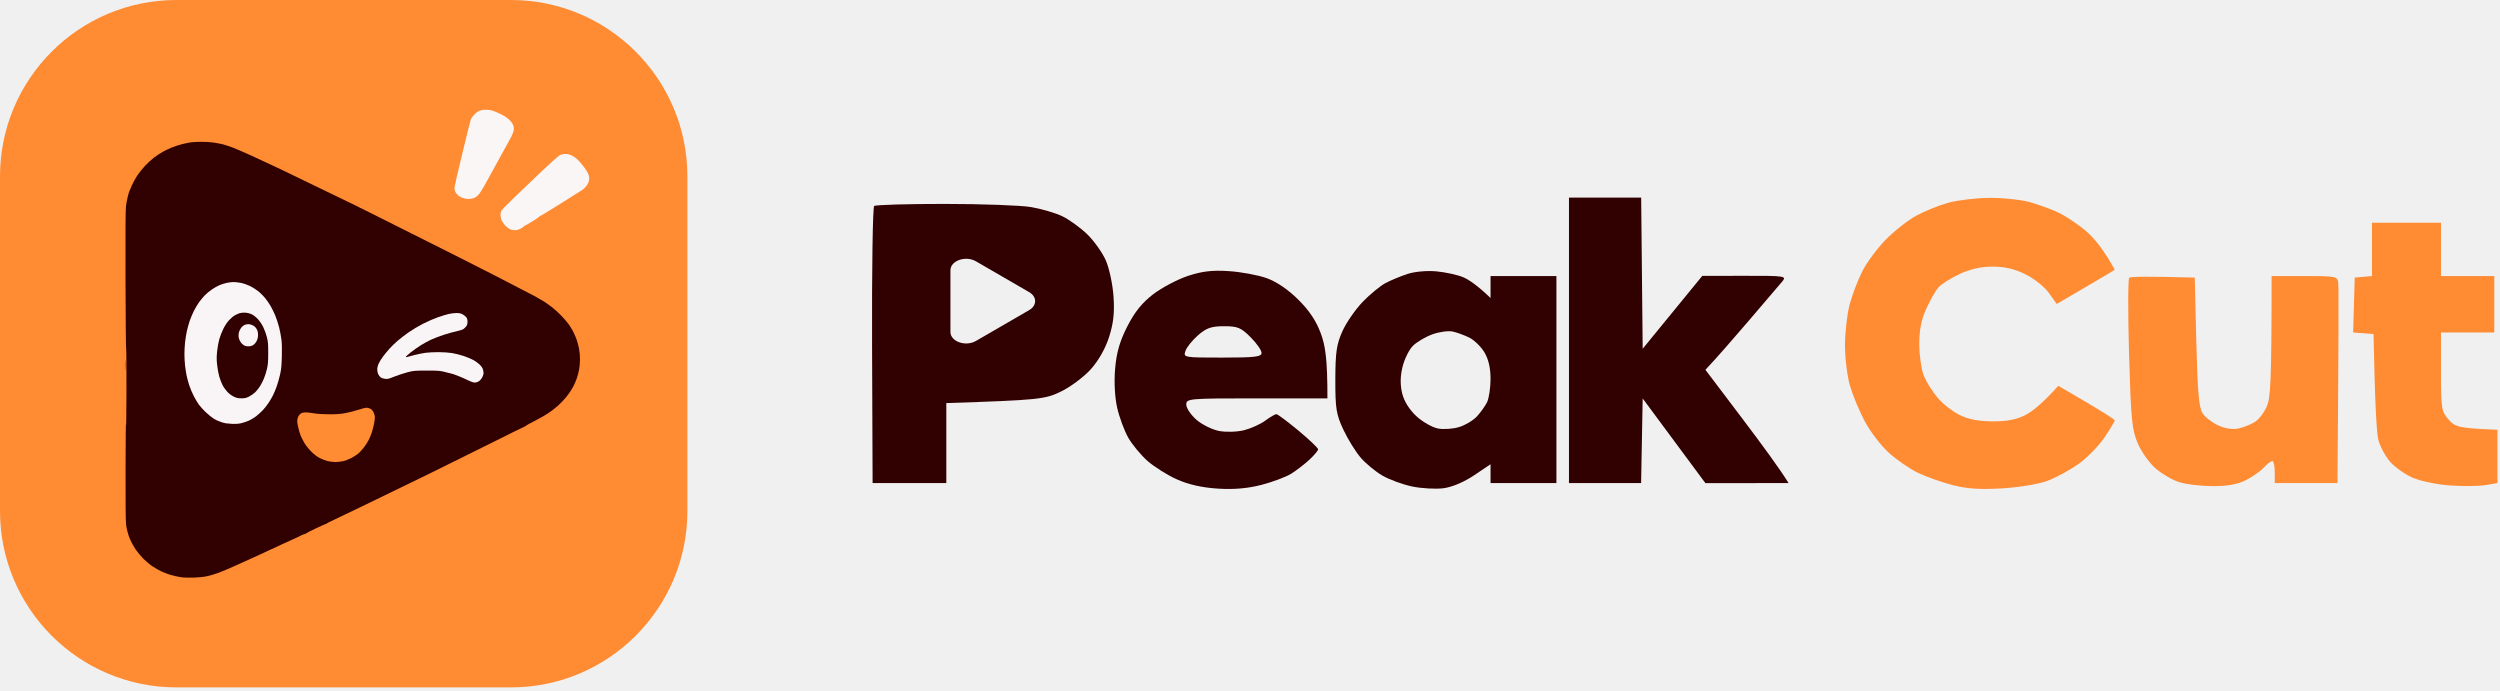
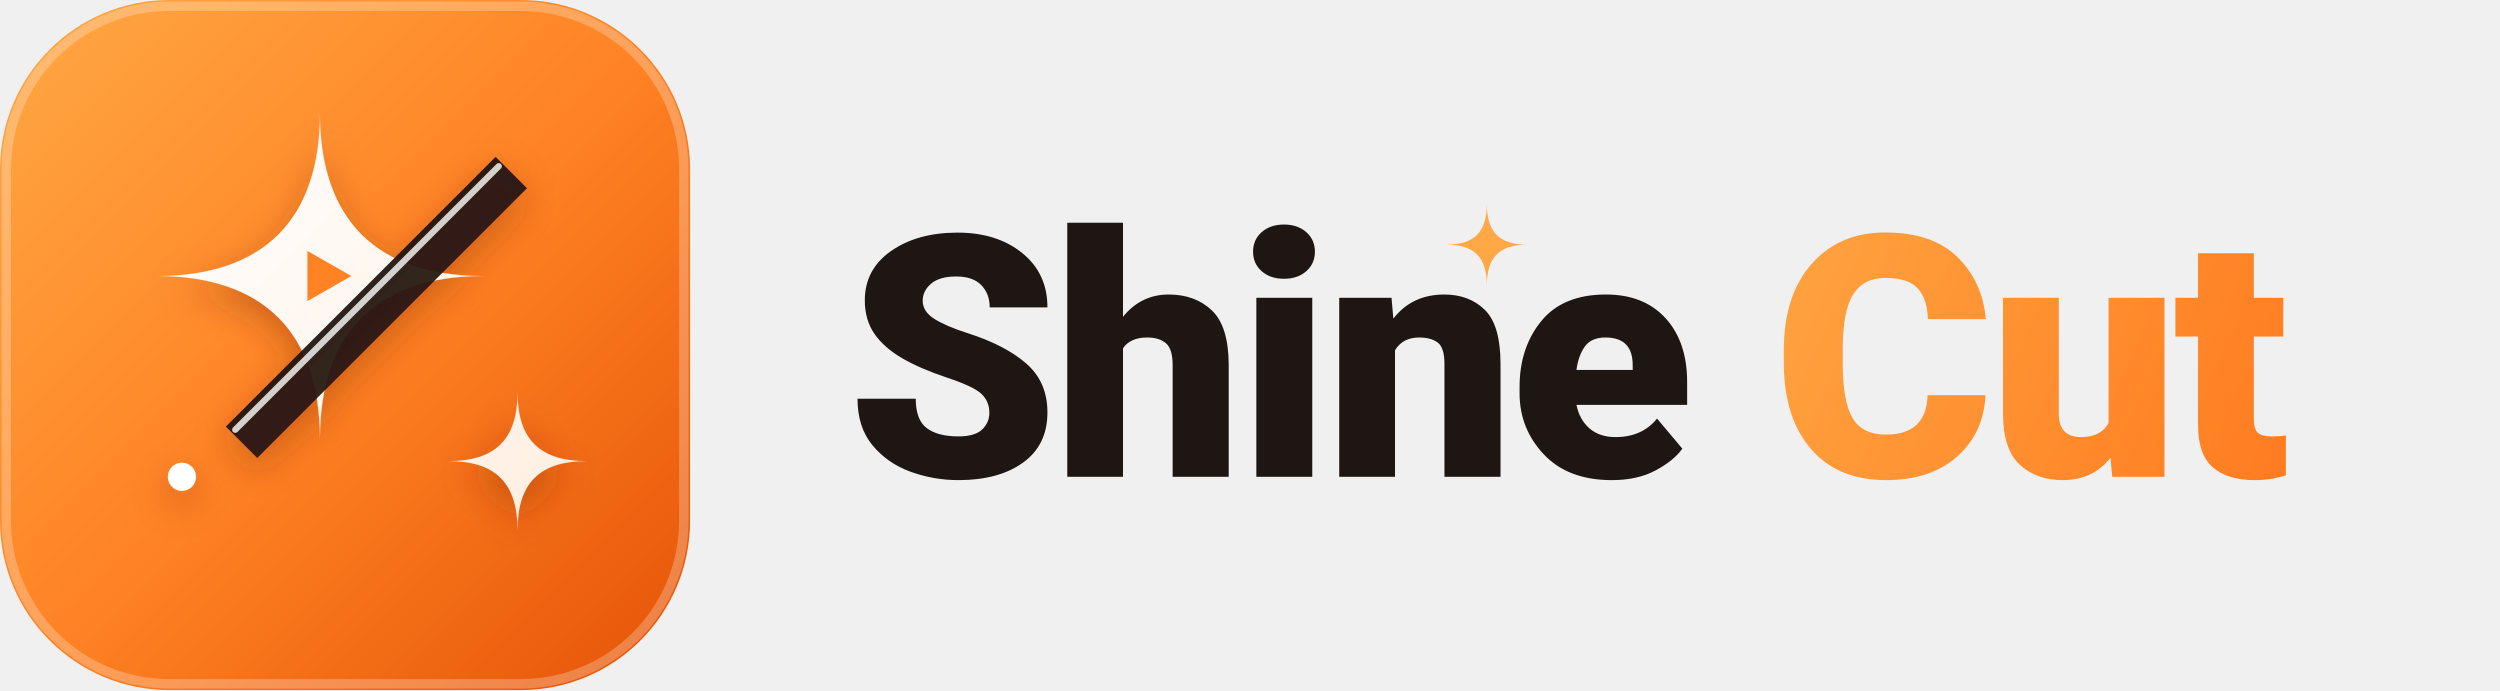
<svg xmlns="http://www.w3.org/2000/svg" width="797" height="220" viewBox="0 0 797 220" fill="none">
-   <path d="M378.686 87.97C383.186 86.48 386.436 86.09 391.686 86.43C395.536 86.67 400.936 87.67 403.686 88.63C406.886 89.76 410.536 92.211 413.806 95.44C417.346 98.93 419.596 102.28 421.056 106.25C422.526 110.22 423.186 114.32 423.186 127H400.686C378.857 127 378.186 127.06 378.186 129C378.186 130.1 379.646 132.27 381.436 133.83C383.226 135.38 386.486 136.99 388.686 137.4C390.906 137.82 394.466 137.7 396.686 137.13C398.886 136.57 401.926 135.18 403.436 134.05C404.945 132.921 406.525 132.021 406.936 132.04C407.347 132.061 410.507 134.421 413.966 137.29C417.416 140.16 420.226 142.84 420.216 143.25C420.196 143.66 418.946 145.15 417.436 146.55C415.926 147.95 413.336 149.95 411.686 150.99C410.035 152.03 405.755 153.64 402.186 154.57C397.716 155.72 393.345 156.099 388.186 155.77C383.206 155.449 378.836 154.46 375.186 152.82C372.156 151.47 367.946 148.81 365.806 146.93C363.676 145.04 360.916 141.7 359.666 139.5C358.426 137.3 356.847 133.03 356.157 130C355.397 126.66 355.136 121.75 355.506 117.5C355.936 112.39 356.996 108.75 359.396 104.04C361.726 99.46 364.146 96.46 367.686 93.769C370.436 91.68 375.386 89.07 378.686 87.97ZM390.226 104C386.206 104 384.636 104.54 381.976 106.84C380.166 108.41 378.346 110.66 377.936 111.84C377.196 113.98 377.317 114 389.686 114C400.125 114 402.186 113.75 402.186 112.5C402.186 111.68 400.616 109.43 398.686 107.5C395.626 104.44 394.566 104 390.226 104Z" fill-rule="evenodd" clip-rule="evenodd" fill="#310001" />
-   <path d="M448.686 87.34C450.996 86.58 454.906 86.23 457.936 86.51C460.826 86.78 464.646 87.62 466.436 88.37C468.226 89.12 470.926 90.92 475.186 95V88H496.186V154H475.186V148L469.936 151.53C466.736 153.68 462.926 155.29 460.186 155.65C457.716 155.97 453.216 155.72 450.186 155.09C447.156 154.45 442.886 152.889 440.686 151.6C438.486 150.32 435.377 147.749 433.777 145.89C432.177 144.02 429.697 140.03 428.277 137C425.997 132.16 425.686 130.24 425.706 121C425.726 112.24 426.106 109.67 428.006 105.5C429.256 102.75 432.177 98.55 434.487 96.17C436.796 93.79 440.036 91.13 441.686 90.25C443.336 89.38 446.486 88.07 448.686 87.34ZM463.186 105.71C461.816 105.39 458.885 105.78 456.686 106.57C454.486 107.36 451.676 109.02 450.436 110.25C449.196 111.49 447.706 114.53 447.117 117C446.377 120.07 446.356 122.77 447.036 125.5C447.656 127.98 449.397 130.74 451.617 132.75C453.576 134.54 456.646 136.27 458.436 136.61C460.226 136.95 463.266 136.739 465.186 136.14C467.116 135.55 469.646 134.04 470.816 132.78C471.976 131.53 473.446 129.49 474.066 128.25C474.676 127.01 475.186 123.64 475.186 120.75C475.179 117.25 474.512 114.417 473.186 112.25C472.086 110.46 469.946 108.39 468.436 107.64C466.926 106.89 464.566 106.02 463.186 105.71Z" fill-rule="evenodd" clip-rule="evenodd" fill="#310001" />
-   <path d="M523.686 111.18L542.686 87.95L556.186 87.93C569.055 87.91 569.616 87.99 568.206 89.71C567.386 90.69 562.476 96.45 557.286 102.5C552.107 108.55 546.916 114.49 543.686 117.89L555.266 133.2C561.636 141.61 567.596 149.74 570.186 154L543.686 154.03L523.686 127.03L523.186 154H500.186V63H523.206L523.686 111.18Z" fill="#310001" />
-   <path d="M301.106 65.01C312.975 65.01 325.385 65.46 328.686 66.01C331.986 66.57 336.486 67.89 338.686 68.95C340.886 70.02 344.457 72.6 346.617 74.69C348.776 76.79 351.437 80.53 352.527 83C353.617 85.47 354.727 90.65 354.987 94.5C355.347 99.67 354.976 103.05 353.576 107.43C352.386 111.16 350.196 115 347.686 117.78C345.486 120.21 341.216 123.39 338.186 124.85C333.166 127.269 331.345 127.54 301.686 128.5V154H278.186L278.016 110.17C277.926 86.067 278.226 66.041 278.686 65.67C279.148 65.3 289.238 65 301.106 65.01ZM311.121 83.299C307.84 81.398 303 83.103 303 86.161V105.839C303 108.896 307.84 110.602 311.121 108.701L328.106 98.862C330.631 97.399 330.631 94.601 328.106 93.138L311.121 83.299Z" fill-rule="evenodd" clip-rule="evenodd" fill="#310001" />
-   <path d="M634.186 63.08C638.306 63.05 643.936 63.61 646.686 64.33C649.436 65.05 653.706 66.59 656.186 67.76C658.666 68.93 662.706 71.65 665.186 73.81C667.666 75.97 670.696 79.6 674.186 86L671.936 87.37C670.695 88.131 666.534 90.581 655.686 96.91L653.186 93.39C651.806 91.46 648.436 88.77 645.686 87.43C642.196 85.71 639.026 84.98 635.186 85C631.536 85.01 628.006 85.811 624.686 87.37C621.936 88.66 618.927 90.571 617.996 91.611C617.066 92.651 615.296 95.75 614.066 98.5C612.446 102.09 611.837 105.33 611.867 110C611.897 113.57 612.587 118.07 613.407 120C614.217 121.93 616.187 125.02 617.786 126.89C619.376 128.75 622.486 131.18 624.686 132.28C627.436 133.66 630.716 134.3 635.186 134.33C639.826 134.35 642.826 133.77 645.686 132.31C647.886 131.18 651.146 128.62 656.186 123L665.157 128.25C670.086 131.14 674.146 133.72 674.176 134C674.206 134.28 672.756 136.7 670.956 139.39C669.156 142.08 665.436 145.9 662.686 147.87C659.936 149.84 655.436 152.28 652.686 153.3C649.836 154.35 643.605 155.38 638.186 155.7C631.146 156.11 627.066 155.84 622.436 154.63C618.996 153.73 614.066 151.99 611.476 150.75C608.886 149.51 604.726 146.66 602.226 144.401C599.726 142.151 596.267 137.65 594.536 134.401C592.797 131.161 590.657 126.03 589.777 123C588.887 119.97 588.176 114.13 588.186 110C588.196 105.88 588.876 100.03 589.686 97C590.496 93.97 592.307 89.25 593.697 86.5C595.077 83.75 598.406 79.25 601.086 76.5C603.756 73.75 608.136 70.29 610.816 68.81C613.496 67.33 618.166 65.44 621.186 64.62C624.206 63.8 630.056 63.11 634.186 63.08Z" fill="#FF8B33" />
-   <path d="M734.686 88C744.835 88 745.196 88.08 745.436 90.25C745.576 91.49 745.576 106.341 745.186 154H725.186V150.5C725.186 148.571 724.846 146.991 724.436 146.97C724.025 146.951 722.785 147.901 721.686 149.07C720.586 150.25 717.996 152.061 715.936 153.111C713.346 154.41 710.095 154.991 705.436 154.981C701.726 154.971 696.936 154.411 694.796 153.731C692.646 153.061 689.276 151.11 687.296 149.42C685.306 147.73 682.726 144.13 681.556 141.42C679.666 137.05 679.347 133.86 678.737 112.8C678.367 99.773 678.396 88.844 678.816 88.52C679.237 88.2 684.109 88.06 699.686 88.5L700.186 109C700.576 124.909 701.026 130.009 702.186 131.76C703.006 133 705.256 134.74 707.186 135.62C709.406 136.64 711.786 136.99 713.686 136.58C715.336 136.22 717.696 135.27 718.936 134.46C720.176 133.66 721.866 131.43 722.686 129.5C723.846 126.8 724.186 121.67 724.186 88H734.686Z" fill="#FF8B33" />
-   <path d="M778.186 88H795.186V106H778.186V118.5C778.186 130.3 778.326 131.15 780.606 133.75C782.726 136.16 783.837 136.53 796.186 137V154L792.436 154.64C790.376 154.99 785.305 155.05 781.186 154.77C777.026 154.49 771.686 153.39 769.186 152.31C766.706 151.23 763.446 148.92 761.936 147.17C760.426 145.43 758.756 142.31 758.226 140.25C757.696 138.19 757.136 129.75 756.686 106.5L750.186 106L750.686 88.5L756.186 88V71H778.186V88Z" fill="#FF8B33" />
-   <path d="M162.894 0H56.248C25.183 0 0 25.183 0 56.248V162.894C0 193.959 25.183 219.142 56.248 219.142H162.894C193.959 219.142 219.142 193.959 219.142 162.894V56.248C219.142 25.183 193.959 0 162.894 0Z" fill="#FF8B33" />
-   <path d="M57.863 46.005C58.838 45.756 60.136 45.478 60.751 45.391C61.365 45.301 62.917 45.219 64.197 45.208C65.514 45.195 67.294 45.31 68.295 45.473C69.269 45.629 70.567 45.888 71.182 46.047C71.797 46.205 73.095 46.632 74.069 46.995C75.043 47.356 77.726 48.514 80.03 49.565C82.336 50.614 86.568 52.585 89.437 53.943C92.305 55.302 99.011 58.546 104.339 61.153C109.666 63.759 114.109 65.906 114.211 65.924C114.313 65.945 114.44 66.016 114.49 66.083C114.541 66.152 114.707 66.236 114.856 66.269C115.005 66.305 115.215 66.4 115.321 66.481C115.427 66.562 122.556 70.135 131.162 74.419C139.768 78.705 151.713 84.725 157.706 87.802C163.698 90.876 169.484 93.876 170.559 94.465C171.633 95.055 172.977 95.832 173.539 96.192C174.102 96.552 175.234 97.37 176.054 98.009C176.873 98.648 178.175 99.831 178.947 100.64C179.716 101.447 180.694 102.57 181.117 103.133C181.539 103.696 182.184 104.702 182.549 105.369C182.914 106.036 183.467 107.271 183.778 108.117C184.09 108.963 184.47 110.389 184.624 111.285C184.779 112.181 184.905 113.67 184.905 114.592C184.905 115.515 184.781 116.94 184.628 117.76C184.475 118.58 184.134 119.879 183.872 120.648C183.611 121.416 183.043 122.703 182.612 123.508C182.18 124.313 181.241 125.694 180.524 126.574C179.807 127.455 178.55 128.759 177.73 129.473C176.911 130.187 175.486 131.264 174.564 131.865C173.641 132.467 171.714 133.557 170.279 134.284C168.845 135.013 167.629 135.687 167.578 135.784C167.528 135.881 167.422 135.952 167.345 135.944C167.269 135.935 162.448 138.309 156.635 141.219C150.821 144.13 141.915 148.542 136.843 151.024C131.771 153.506 122.802 157.862 116.912 160.706C111.02 163.551 105.758 166.078 105.216 166.322C104.674 166.566 104.234 166.808 104.238 166.858C104.242 166.909 104.141 166.961 104.013 166.972C103.884 166.983 102.398 167.647 100.706 168.444C99.015 169.242 97.59 169.974 97.54 170.069C97.489 170.166 97.363 170.233 97.26 170.218C97.158 170.203 96.655 170.384 96.142 170.621C95.63 170.855 95.168 171.09 95.118 171.142C95.068 171.194 94.941 171.25 94.839 171.267C94.736 171.284 92.557 172.279 89.996 173.479C87.434 174.677 83.871 176.33 82.079 177.15C80.285 177.968 77.143 179.395 75.094 180.319C73.045 181.243 70.573 182.287 69.599 182.639C68.624 182.991 67.075 183.453 66.153 183.664C65.089 183.908 63.522 184.083 61.868 184.143C60.264 184.202 58.651 184.15 57.677 184.008C56.805 183.882 55.382 183.571 54.511 183.317C53.639 183.062 52.298 182.563 51.53 182.205C50.761 181.849 49.462 181.111 48.643 180.567C47.823 180.023 46.493 178.916 45.689 178.109C44.884 177.302 43.749 175.927 43.166 175.057C42.583 174.187 41.827 172.802 41.488 171.983C41.149 171.163 40.849 170.324 40.823 170.119C40.797 169.914 40.691 169.536 40.588 169.281C40.484 169.024 40.307 168.101 40.195 167.231C40.058 166.162 40.004 160.206 40.033 148.877C40.056 139.654 40.119 133.574 40.175 135.368C40.229 137.161 40.292 132.445 40.315 124.887C40.335 117.33 40.29 111.145 40.214 111.145C40.138 111.145 40.048 101.272 40.015 89.205C39.974 73.655 40.017 66.802 40.166 65.68C40.281 64.808 40.507 63.593 40.665 62.978C40.823 62.364 40.974 61.777 40.998 61.674C41.023 61.572 41.108 61.32 41.186 61.115C41.267 60.91 41.637 60.029 42.012 59.159C42.384 58.287 43.163 56.861 43.74 55.991C44.318 55.119 45.448 53.703 46.251 52.844C47.054 51.985 48.339 50.807 49.109 50.228C49.876 49.648 51.092 48.847 51.809 48.445C52.527 48.042 53.784 47.431 54.604 47.088C55.423 46.743 56.889 46.257 57.863 46.005ZM40.119 117.76C40.084 118.477 40.056 117.85 40.056 116.363C40.056 114.876 40.084 114.291 40.119 115.058C40.154 115.828 40.154 117.043 40.119 117.76Z" fill-rule="evenodd" clip-rule="evenodd" fill="#310001" />
-   <path d="M152.397 35.536C152.704 35.376 153.207 35.18 153.515 35.098C153.822 35.016 154.66 34.979 155.377 35.012C156.372 35.059 157.058 35.234 158.265 35.752C159.134 36.125 160.297 36.702 160.846 37.034C161.396 37.366 162.174 37.973 162.579 38.383C162.985 38.793 163.445 39.464 163.603 39.874C163.793 40.364 163.855 40.906 163.784 41.458C163.722 41.918 163.367 42.883 162.99 43.6C162.614 44.318 160.867 47.504 159.108 50.681C157.348 53.858 155.292 57.588 154.539 58.973C153.76 60.402 152.842 61.812 152.41 62.241C151.898 62.752 151.365 63.066 150.767 63.219C150.281 63.344 149.61 63.445 149.277 63.447C148.943 63.448 148.232 63.322 147.694 63.167C147.155 63.012 146.408 62.614 146.034 62.28C145.659 61.947 145.24 61.403 145.103 61.069C144.965 60.735 144.853 60.232 144.855 59.951C144.855 59.67 145.989 54.743 147.373 49.004C148.757 43.265 149.99 38.318 150.113 38.01C150.236 37.703 150.674 37.086 151.087 36.639C151.501 36.192 152.09 35.694 152.397 35.536Z" fill="#FBF7F8" fill-opacity="0.99" />
-   <path d="M172.887 54.428C175.551 51.898 178.065 49.662 178.475 49.462C178.935 49.237 179.613 49.095 180.245 49.093C181.005 49.092 181.558 49.231 182.387 49.636C183.138 50.001 183.896 50.599 184.697 51.456C185.351 52.157 186.295 53.358 186.794 54.128C187.399 55.06 187.739 55.805 187.815 56.364C187.876 56.826 187.835 57.495 187.724 57.855C187.614 58.214 187.278 58.842 186.98 59.252C186.681 59.662 186.112 60.221 185.716 60.493C185.319 60.765 182.165 62.755 178.708 64.918C175.251 67.08 172.337 68.848 172.235 68.848C172.133 68.848 172.028 68.921 172.002 69.01C171.976 69.1 170.929 69.812 169.674 70.594C168.418 71.377 167.308 72.016 167.206 72.016C167.103 72.016 167.021 72.079 167.025 72.156C167.029 72.232 166.589 72.54 166.047 72.84C165.334 73.233 164.808 73.384 164.132 73.385C163.551 73.387 162.921 73.246 162.456 73.005C162.046 72.793 161.381 72.254 160.977 71.805C160.574 71.358 160.094 70.656 159.911 70.246C159.727 69.836 159.576 69.081 159.574 68.569C159.57 67.989 159.699 67.427 159.911 67.078C160.097 66.771 162.005 64.835 164.147 62.774C166.291 60.715 170.223 56.958 172.887 54.428Z" fill="#FBF7F8" fill-opacity="0.99" />
-   <path d="M110.206 131.678C111.385 131.454 113.229 130.981 114.304 130.625C115.379 130.269 116.512 129.974 116.819 129.971C117.126 129.969 117.67 130.112 118.03 130.291C118.458 130.505 118.825 130.904 119.099 131.456C119.328 131.918 119.518 132.589 119.52 132.946C119.524 133.304 119.399 134.269 119.246 135.089C119.093 135.909 118.769 137.167 118.525 137.884C118.283 138.602 117.853 139.651 117.57 140.213C117.288 140.778 116.607 141.846 116.053 142.589C115.502 143.333 114.61 144.285 114.071 144.708C113.533 145.129 112.527 145.759 111.836 146.105C111.145 146.452 110.055 146.86 109.415 147.013C108.774 147.164 107.664 147.288 106.946 147.29C106.229 147.29 105.099 147.156 104.432 146.992C103.765 146.826 102.634 146.388 101.917 146.019C101.055 145.572 100.14 144.872 99.212 143.944C98.443 143.172 97.473 141.956 97.055 141.238C96.64 140.521 96.124 139.515 95.908 139.002C95.694 138.49 95.472 137.862 95.414 137.605C95.358 137.349 95.185 136.636 95.032 136.021C94.878 135.406 94.749 134.588 94.749 134.204C94.747 133.82 94.893 133.196 95.072 132.818C95.25 132.44 95.649 131.979 95.956 131.793C96.286 131.596 96.878 131.458 97.4 131.456C97.886 131.456 99.103 131.596 100.101 131.765C101.284 131.968 102.988 132.076 104.991 132.078C107.371 132.08 108.548 131.989 110.206 131.678Z" fill="#FF8B33" />
-   <path d="M70.064 90.871C70.679 90.623 71.685 90.311 72.3 90.177C72.914 90.043 73.857 89.926 74.395 89.918C74.933 89.911 76.023 90.032 76.817 90.189C77.621 90.349 78.92 90.8 79.751 91.208C80.57 91.612 81.787 92.389 82.451 92.937C83.117 93.483 84.089 94.47 84.61 95.132C85.134 95.791 85.899 96.919 86.315 97.636C86.73 98.353 87.384 99.695 87.766 100.617C88.148 101.54 88.694 103.217 88.977 104.344C89.262 105.471 89.597 107.232 89.724 108.257C89.874 109.481 89.917 111.365 89.848 113.754C89.765 116.674 89.653 117.79 89.28 119.437C89.027 120.564 88.55 122.241 88.222 123.164C87.892 124.086 87.373 125.344 87.064 125.959C86.754 126.573 86.123 127.664 85.659 128.381C85.195 129.098 84.348 130.177 83.774 130.779C83.2 131.381 82.228 132.258 81.613 132.728C80.999 133.198 79.972 133.816 79.331 134.103C78.691 134.388 77.601 134.755 76.91 134.916C76.079 135.109 75.116 135.182 74.069 135.13C73.197 135.085 72.275 135.005 72.02 134.953C71.763 134.899 71.303 134.793 70.996 134.714C70.688 134.636 70.269 134.481 70.064 134.373C69.859 134.263 69.565 134.152 69.412 134.124C69.26 134.094 68.68 133.796 68.129 133.462C67.578 133.127 66.456 132.223 65.638 131.455C64.823 130.686 63.794 129.555 63.357 128.94C62.919 128.325 62.179 127.067 61.714 126.145C61.248 125.223 60.618 123.713 60.317 122.791C60.015 121.869 59.633 120.443 59.469 119.623C59.305 118.803 59.087 117.378 58.985 116.456C58.882 115.533 58.797 113.92 58.797 112.869C58.795 111.818 58.884 110.141 58.994 109.142C59.102 108.143 59.363 106.528 59.573 105.555C59.782 104.581 60.205 103.071 60.508 102.201C60.814 101.331 61.399 99.947 61.807 99.127C62.215 98.307 62.938 97.092 63.411 96.425C63.886 95.758 64.696 94.767 65.214 94.223C65.73 93.677 66.78 92.801 67.55 92.275C68.317 91.75 69.45 91.118 70.064 90.871Z" fill="#FBF7F8" fill-opacity="0.99" />
-   <path d="M139.73 101.093C140.96 100.672 142.51 100.209 143.177 100.068C143.843 99.926 144.89 99.801 145.505 99.792C146.321 99.781 146.846 99.889 147.45 100.196C147.904 100.427 148.45 100.854 148.66 101.143C148.923 101.503 149.044 101.955 149.044 102.574C149.044 103.2 148.925 103.64 148.655 104.005C148.441 104.294 148.021 104.7 147.723 104.909C147.425 105.117 146.427 105.438 145.505 105.624C144.583 105.811 142.739 106.321 141.407 106.761C140.075 107.201 138.272 107.89 137.402 108.296C136.532 108.701 135.064 109.502 134.142 110.076C133.22 110.651 131.775 111.671 130.929 112.345C130.083 113.018 129.392 113.651 129.392 113.754C129.392 113.856 129.539 113.89 129.718 113.828C129.897 113.767 130.966 113.48 132.093 113.191C133.22 112.9 134.856 112.574 135.726 112.463C136.595 112.353 138.441 112.263 139.824 112.263C141.206 112.265 143.134 112.394 144.108 112.552C145.082 112.709 146.759 113.133 147.833 113.493C148.908 113.853 150.333 114.453 151 114.827C151.667 115.2 152.567 115.867 153.002 116.307C153.457 116.767 153.872 117.406 153.979 117.807C154.081 118.19 154.167 118.714 154.167 118.971C154.169 119.226 153.98 119.813 153.749 120.274C153.518 120.734 153.034 121.302 152.676 121.537C152.283 121.794 151.747 121.96 151.326 121.958C150.886 121.954 150.056 121.666 149.091 121.181C148.245 120.758 147.01 120.208 146.343 119.962C145.676 119.718 145.008 119.463 144.853 119.4C144.698 119.335 144.531 119.271 144.48 119.258C144.43 119.243 143.424 118.986 142.245 118.686C140.191 118.162 139.935 118.14 136.005 118.146C131.989 118.151 131.862 118.162 129.672 118.749C128.442 119.079 126.598 119.692 125.574 120.113C123.981 120.767 123.577 120.862 122.78 120.777C122.267 120.723 121.64 120.518 121.383 120.324C121.127 120.128 120.77 119.681 120.591 119.331C120.412 118.979 120.265 118.293 120.265 117.807C120.265 117.276 120.442 116.53 120.705 115.943C120.947 115.405 121.546 114.421 122.038 113.754C122.53 113.087 123.456 111.956 124.095 111.238C124.734 110.521 125.943 109.347 126.779 108.63C127.617 107.912 129.199 106.696 130.294 105.928C131.389 105.158 133.457 103.929 134.889 103.194C136.324 102.46 138.501 101.514 139.73 101.093Z" fill="#FBF7F8" fill-opacity="0.99" />
-   <path d="M76.398 99.835C76.828 99.697 77.616 99.632 78.26 99.68C78.916 99.73 79.763 99.954 80.309 100.221C80.831 100.476 81.682 101.156 82.241 101.766C82.824 102.401 83.539 103.474 83.956 104.344C84.35 105.164 84.861 106.589 85.092 107.512C85.45 108.945 85.512 109.677 85.508 112.543C85.507 115.271 85.433 116.21 85.117 117.573C84.905 118.496 84.471 119.88 84.156 120.648C83.839 121.417 83.26 122.549 82.867 123.164C82.474 123.778 81.781 124.642 81.325 125.083C80.868 125.523 79.992 126.132 79.378 126.438C78.456 126.894 78.033 126.991 76.957 126.987C75.913 126.984 75.429 126.877 74.535 126.45C73.855 126.126 73.046 125.526 72.469 124.913C71.945 124.361 71.254 123.385 70.932 122.744C70.608 122.103 70.143 120.889 69.899 120.043C69.653 119.197 69.349 117.542 69.221 116.363C69.036 114.66 69.036 113.761 69.219 111.983C69.345 110.754 69.651 109.034 69.899 108.164C70.146 107.294 70.716 105.825 71.163 104.903C71.657 103.888 72.374 102.794 72.977 102.13C73.527 101.529 74.352 100.821 74.814 100.556C75.276 100.291 75.988 99.967 76.398 99.835ZM79.192 103.329C78.885 103.332 78.35 103.442 78.005 103.577C77.66 103.711 77.135 104.147 76.839 104.547C76.543 104.948 76.222 105.652 76.127 106.114C76.031 106.576 76.016 107.247 76.092 107.605C76.169 107.963 76.4 108.551 76.604 108.909C76.809 109.267 77.266 109.753 77.62 109.986C78.076 110.288 78.529 110.409 79.192 110.406C79.853 110.404 80.313 110.275 80.775 109.966C81.144 109.72 81.61 109.153 81.846 108.661C82.135 108.063 82.263 107.456 82.262 106.72C82.258 105.922 82.139 105.445 81.796 104.856C81.483 104.321 81.077 103.945 80.542 103.694C80.107 103.491 79.499 103.327 79.192 103.329Z" fill-rule="evenodd" clip-rule="evenodd" fill="#310001" />
+   <defs>
+     <linearGradient id="shineBgD" x1="0" y1="0" x2="220" y2="220" gradientUnits="userSpaceOnUse">
+       <stop offset="0%" stop-color="#FFA845" />
+       <stop offset="50%" stop-color="#FF8324" />
+       <stop offset="100%" stop-color="#E55307" />
+     </linearGradient>
+     <linearGradient id="starGradD" x1="50" y1="35" x2="170" y2="155" gradientUnits="userSpaceOnUse">
+       <stop offset="0%" stop-color="#FFFFFF" />
+       <stop offset="100%" stop-color="#FFF0E3" />
+     </linearGradient>
+     <linearGradient id="cutGradD" x1="85" y1="45" x2="185" y2="145" gradientUnits="userSpaceOnUse">
+       <stop offset="0%" stop-color="#1E140E" stop-opacity="0.95" />
+       <stop offset="100%" stop-color="#2D1F16" stop-opacity="0.95" />
+     </linearGradient>
+     <linearGradient id="textBrandD" x1="540" y1="80" x2="720" y2="160" gradientUnits="userSpaceOnUse">
+       <stop offset="0%" stop-color="#FFA845" />
+       <stop offset="100%" stop-color="#FF7D20" />
+     </linearGradient>
+     <filter id="softShadowD" x="-10%" y="-10%" width="130%" height="130%">
+       <feDropShadow dx="0" dy="4" stdDeviation="6" flood-color="#802800" flood-opacity="0.4" />
+     </filter>
+   </defs>
+   <rect width="220" height="220" rx="54" fill="url(#shineBgD)" />
+   <rect x="2" y="2" width="216" height="216" rx="52" stroke="#FFFFFF" stroke-opacity="0.25" stroke-width="3" />
+   <g filter="url(#softShadowD)">
+     <path d="M102 36C102 70 120 88 154 88C120 88 102 106 102 140C102 106 84 88 50 88C84 88 102 70 102 36Z" fill="url(#starGradD)" />
+     <path d="M72 136L158 50L168 60L82 146Z" fill="url(#cutGradD)" />
+     <path d="M75 137L159 53" stroke="#FFFFFF" stroke-width="2" stroke-linecap="round" stroke-opacity="0.8" />
+     <polygon points="98,80 98,96 112,88" fill="#FF8324" />
+     <path d="M165 125C165 140 172 147 187 147C172 147 165 154 165 169C165 154 158 147 143 147C158 147 165 140 165 125Z" fill="url(#starGradD)" />
+     <circle cx="58" cy="152" r="4.5" fill="#FFFFFF" />
+   </g>
+   <g>
+     <text x="270" y="152" font-family="-apple-system, BlinkMacSystemFont, 'Segoe UI', Roboto, 'Plus Jakarta Sans', sans-serif" font-size="108" font-weight="900" fill="#1E1612" letter-spacing="-2px">Shine</text>
+     <text x="565" y="152" font-family="-apple-system, BlinkMacSystemFont, 'Segoe UI', Roboto, 'Plus Jakarta Sans', sans-serif" font-size="108" font-weight="900" fill="url(#textBrandD)" letter-spacing="-2px">Cut</text>
+     <path d="M474 65C474 74 478 78 487 78C478 78 474 82 474 91C474 82 470 78 461 78C470 78 474 74 474 65Z" fill="#FFA845" />
+   </g>
</svg>
